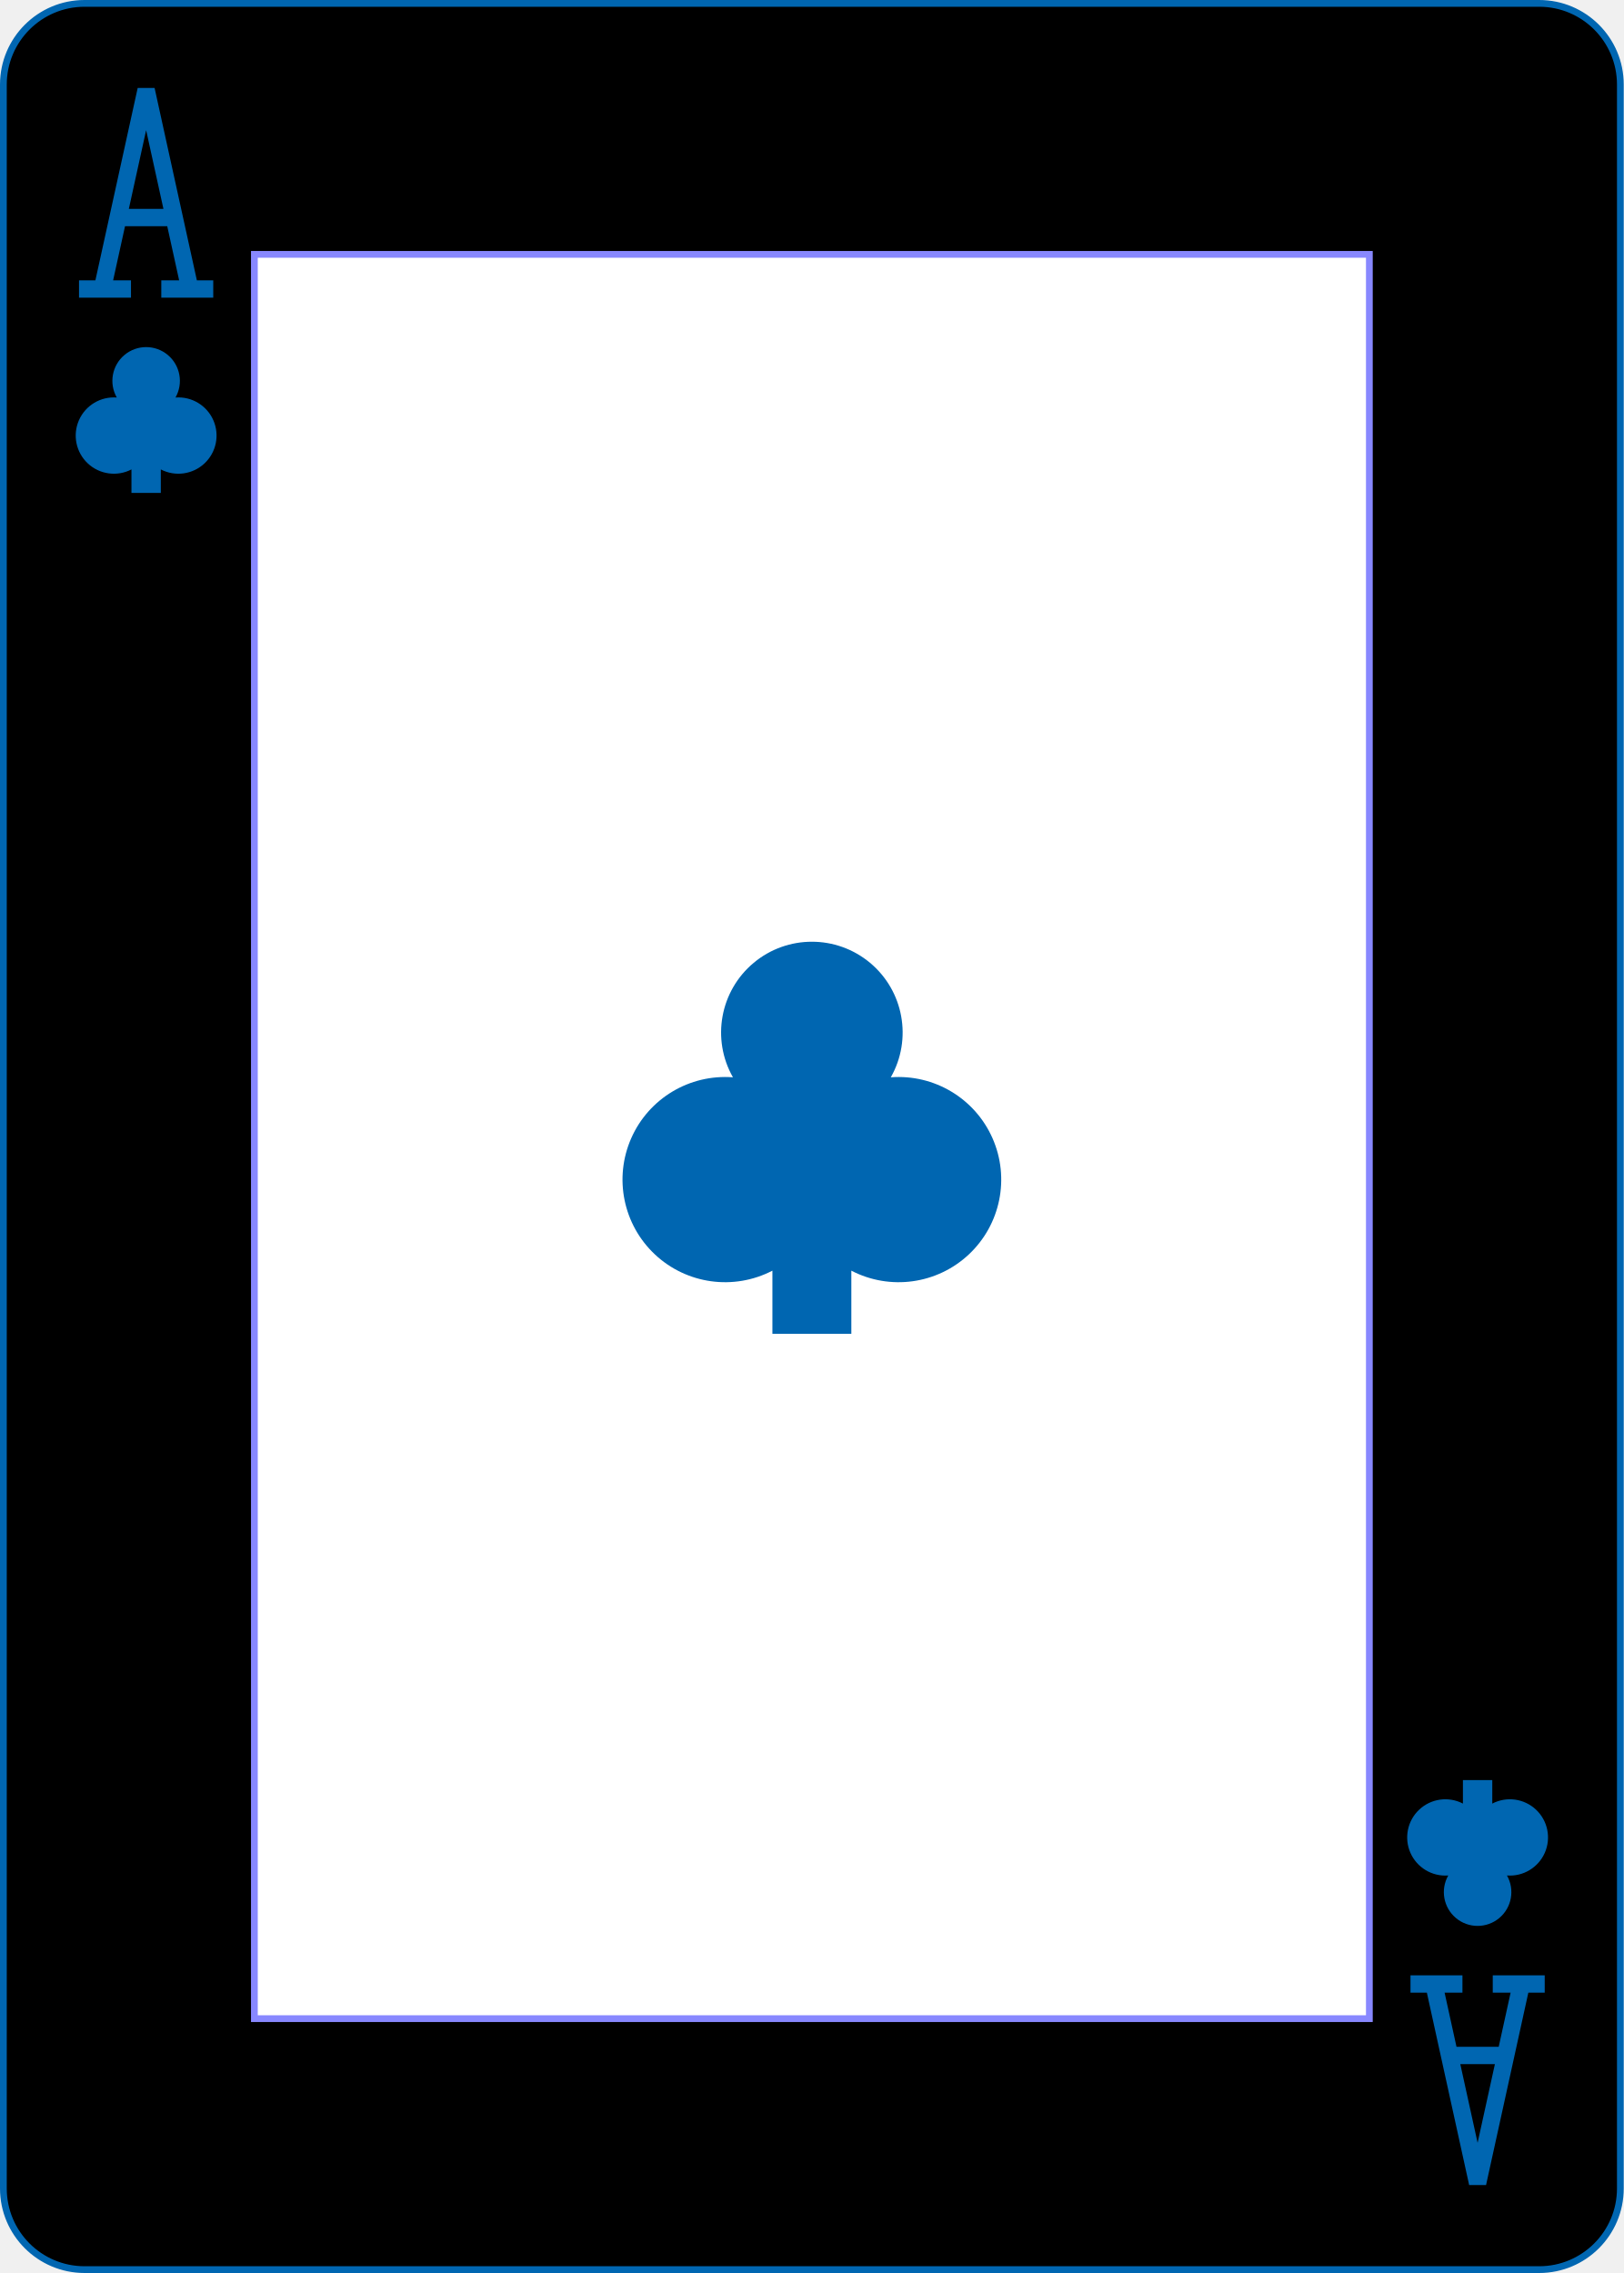
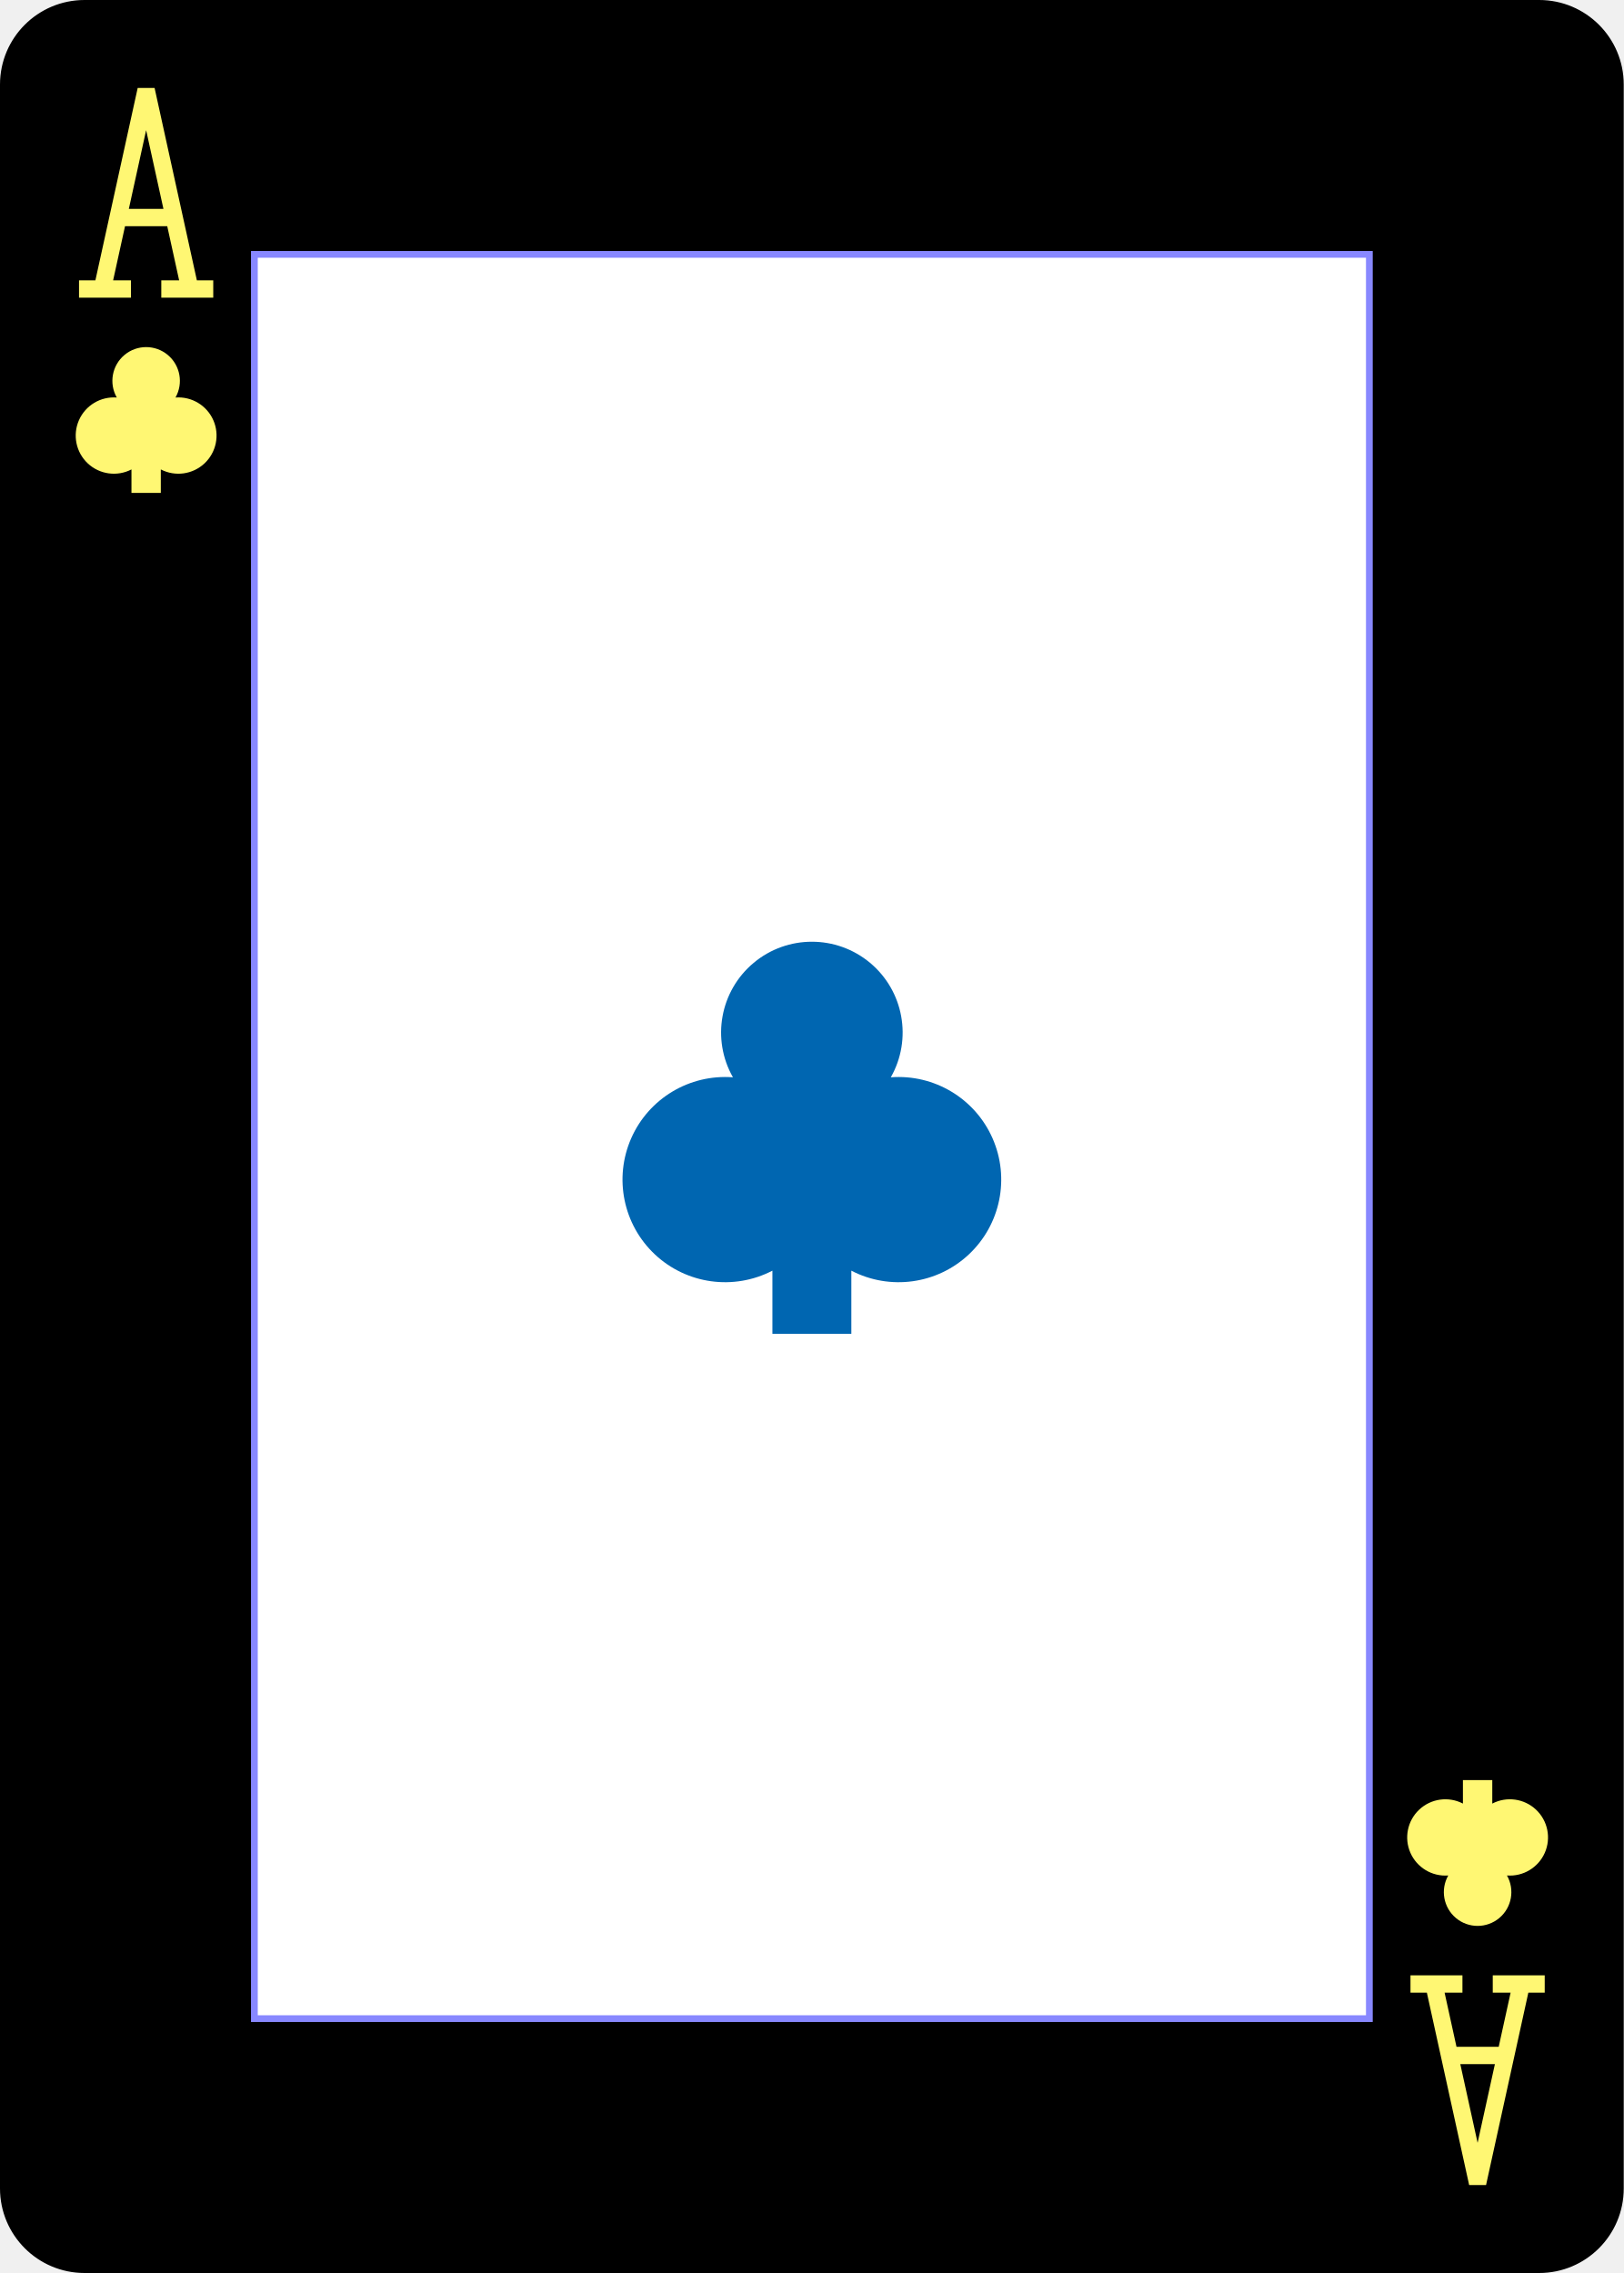
<svg xmlns="http://www.w3.org/2000/svg" xmlns:xlink="http://www.w3.org/1999/xlink" class="card" face="AC" height="3.5in" preserveAspectRatio="none" viewBox="-120 -168 240 336" width="2.5in">
  <defs>
    <symbol id="VCA" preserveAspectRatio="xMinYMid" viewBox="-500 -500 1000 1000">
      <path d="M-270 460L-110 460M-200 450L0 -460L200 450M110 460L270 460M-120 130L120 130" fill="none" stroke="#0066b1" stroke-linecap="square" stroke-miterlimit="1.5" stroke-width="80" />
    </symbol>
    <symbol id="SCA" preserveAspectRatio="xMinYMid" viewBox="-600 -600 1200 1200">
      <path d="M-100 500L100 500L100 340A260 260 0 1 0 200 -150A230 230 0 1 0 -200 -150A260 260 0 1 0 -100 340Z" fill="#0066b1" />
    </symbol>
+     <symbol id="VCAY" preserveAspectRatio="xMinYMid" viewBox="-500 -500 1000 1000">
+       <path d="M-270 460L-110 460M-200 450L0 -460L200 450M110 460L270 460M-120 130L120 130" fill="none" stroke="#fff773" stroke-linecap="square" stroke-miterlimit="1.5" stroke-width="80" />
+     </symbol>
+     <symbol id="CCLRD" preserveAspectRatio="xMinYMid" viewBox="-600 -600 1200 1200">
+       <path d="M-100 500L100 500L100 340A260 260 0 1 0 200 -150A230 230 0 1 0 -200 -150A260 260 0 1 0 -100 340Z" fill="#fff773" />
+     </symbol>
    <rect height="260.8" id="XCA" width="164.8" x="-82.4" y="-130.4" />
  </defs>
-   <rect fill="#000000" height="335" rx="12" ry="12" stroke="#0066b1" width="239" x="-119.5" y="-167.5" />
+   <rect fill="#000000" height="335" rx="12" ry="12" stroke="#000000" width="239" x="-119.5" y="-167.5" />
  <use fill="#FFF" height="260.8" stroke="#88f" width="164.8" xlink:href="#XCA" />
  <use height="70" width="70" x="-35" y="-35" xlink:href="#SCA" />
-   <use height="32" width="32" x="-114.4" y="-156" xlink:href="#VCA" />
-   <use height="26.032" width="26.032" x="-111.416" y="-119" xlink:href="#SCA" />
+   <use height="32" width="32" x="-114.4" y="-156" xlink:href="#VCAY" />
+   <use height="26.032" width="26.032" x="-111.416" y="-119" xlink:href="#CCLRD" />
  <g transform="rotate(180)">
-     <use height="32" width="32" x="-114.4" y="-156" xlink:href="#VCA" />
-     <use height="26.032" width="26.032" x="-111.416" y="-119" xlink:href="#SCA" />
+     <use height="32" width="32" x="-114.4" y="-156" xlink:href="#VCAY" />
+     <use height="26.032" width="26.032" x="-111.416" y="-119" xlink:href="#CCLRD" />
  </g>
</svg>
